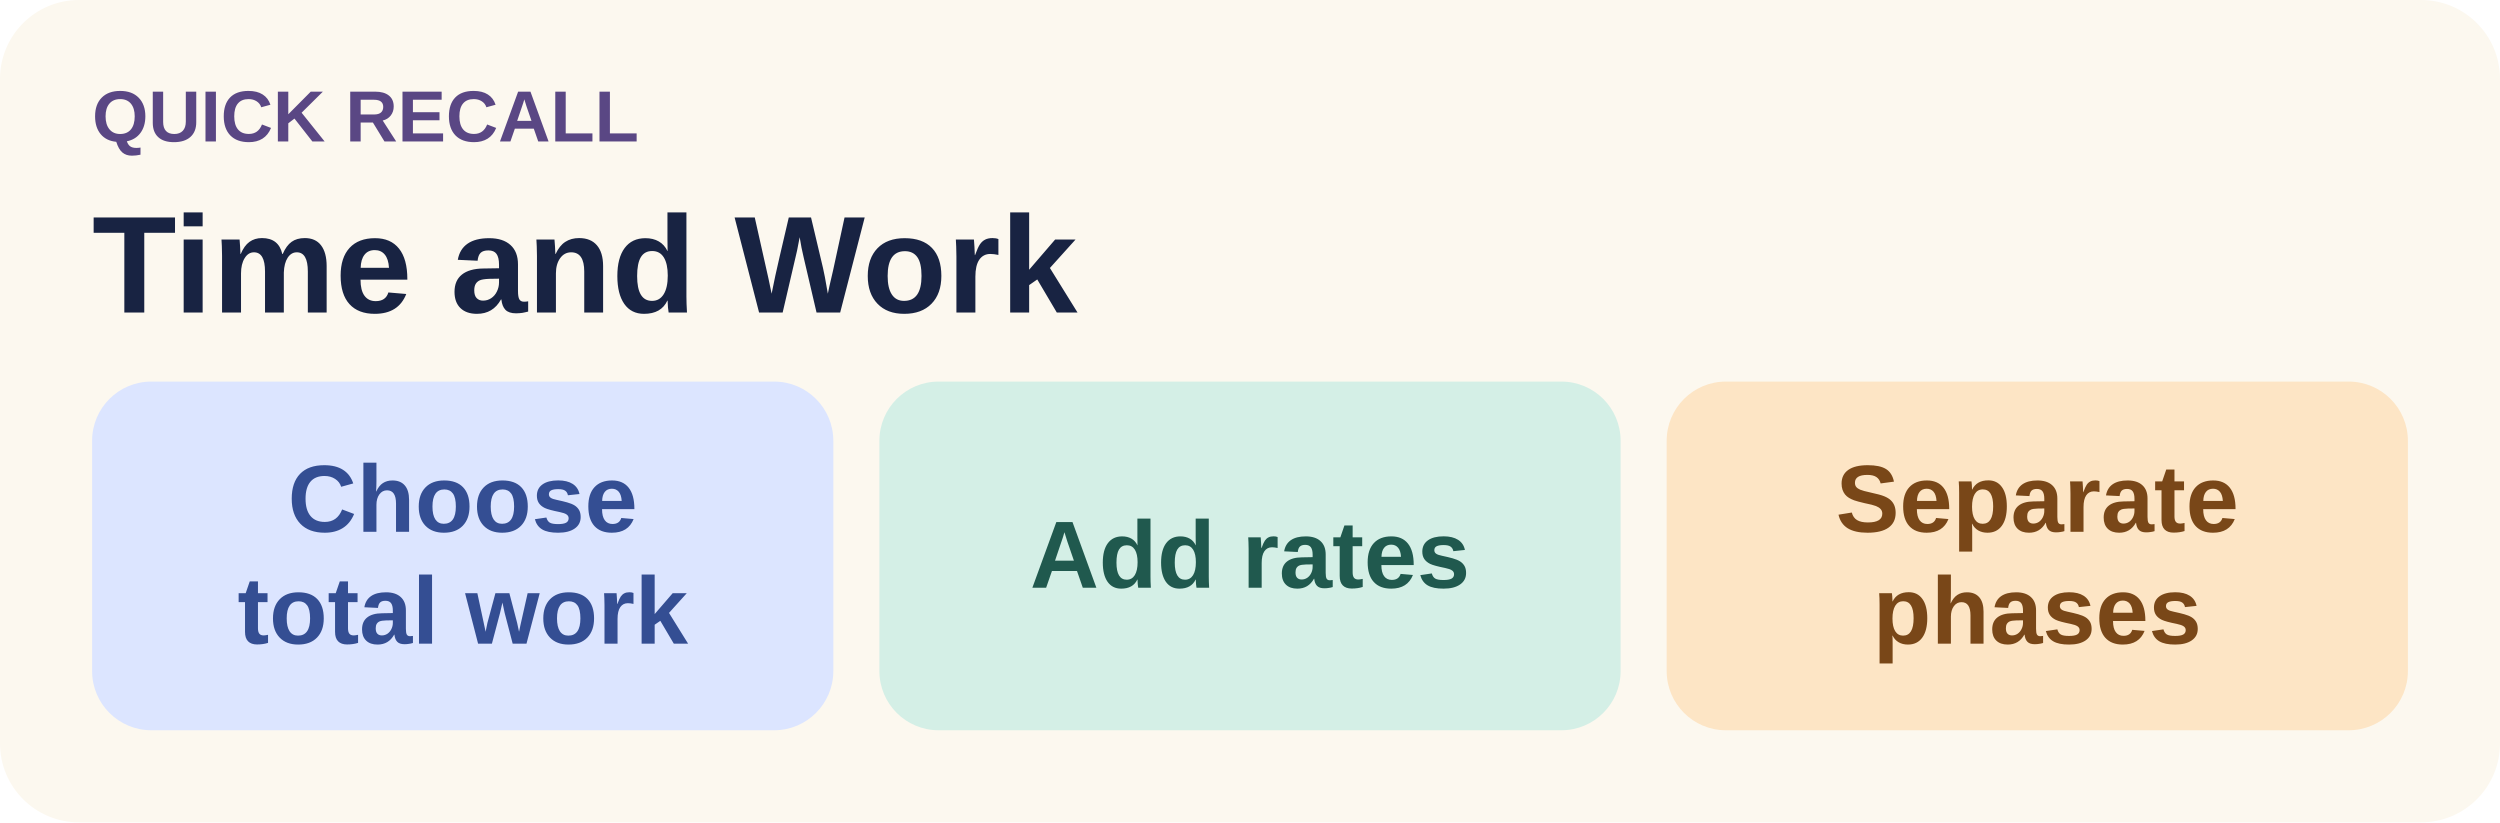
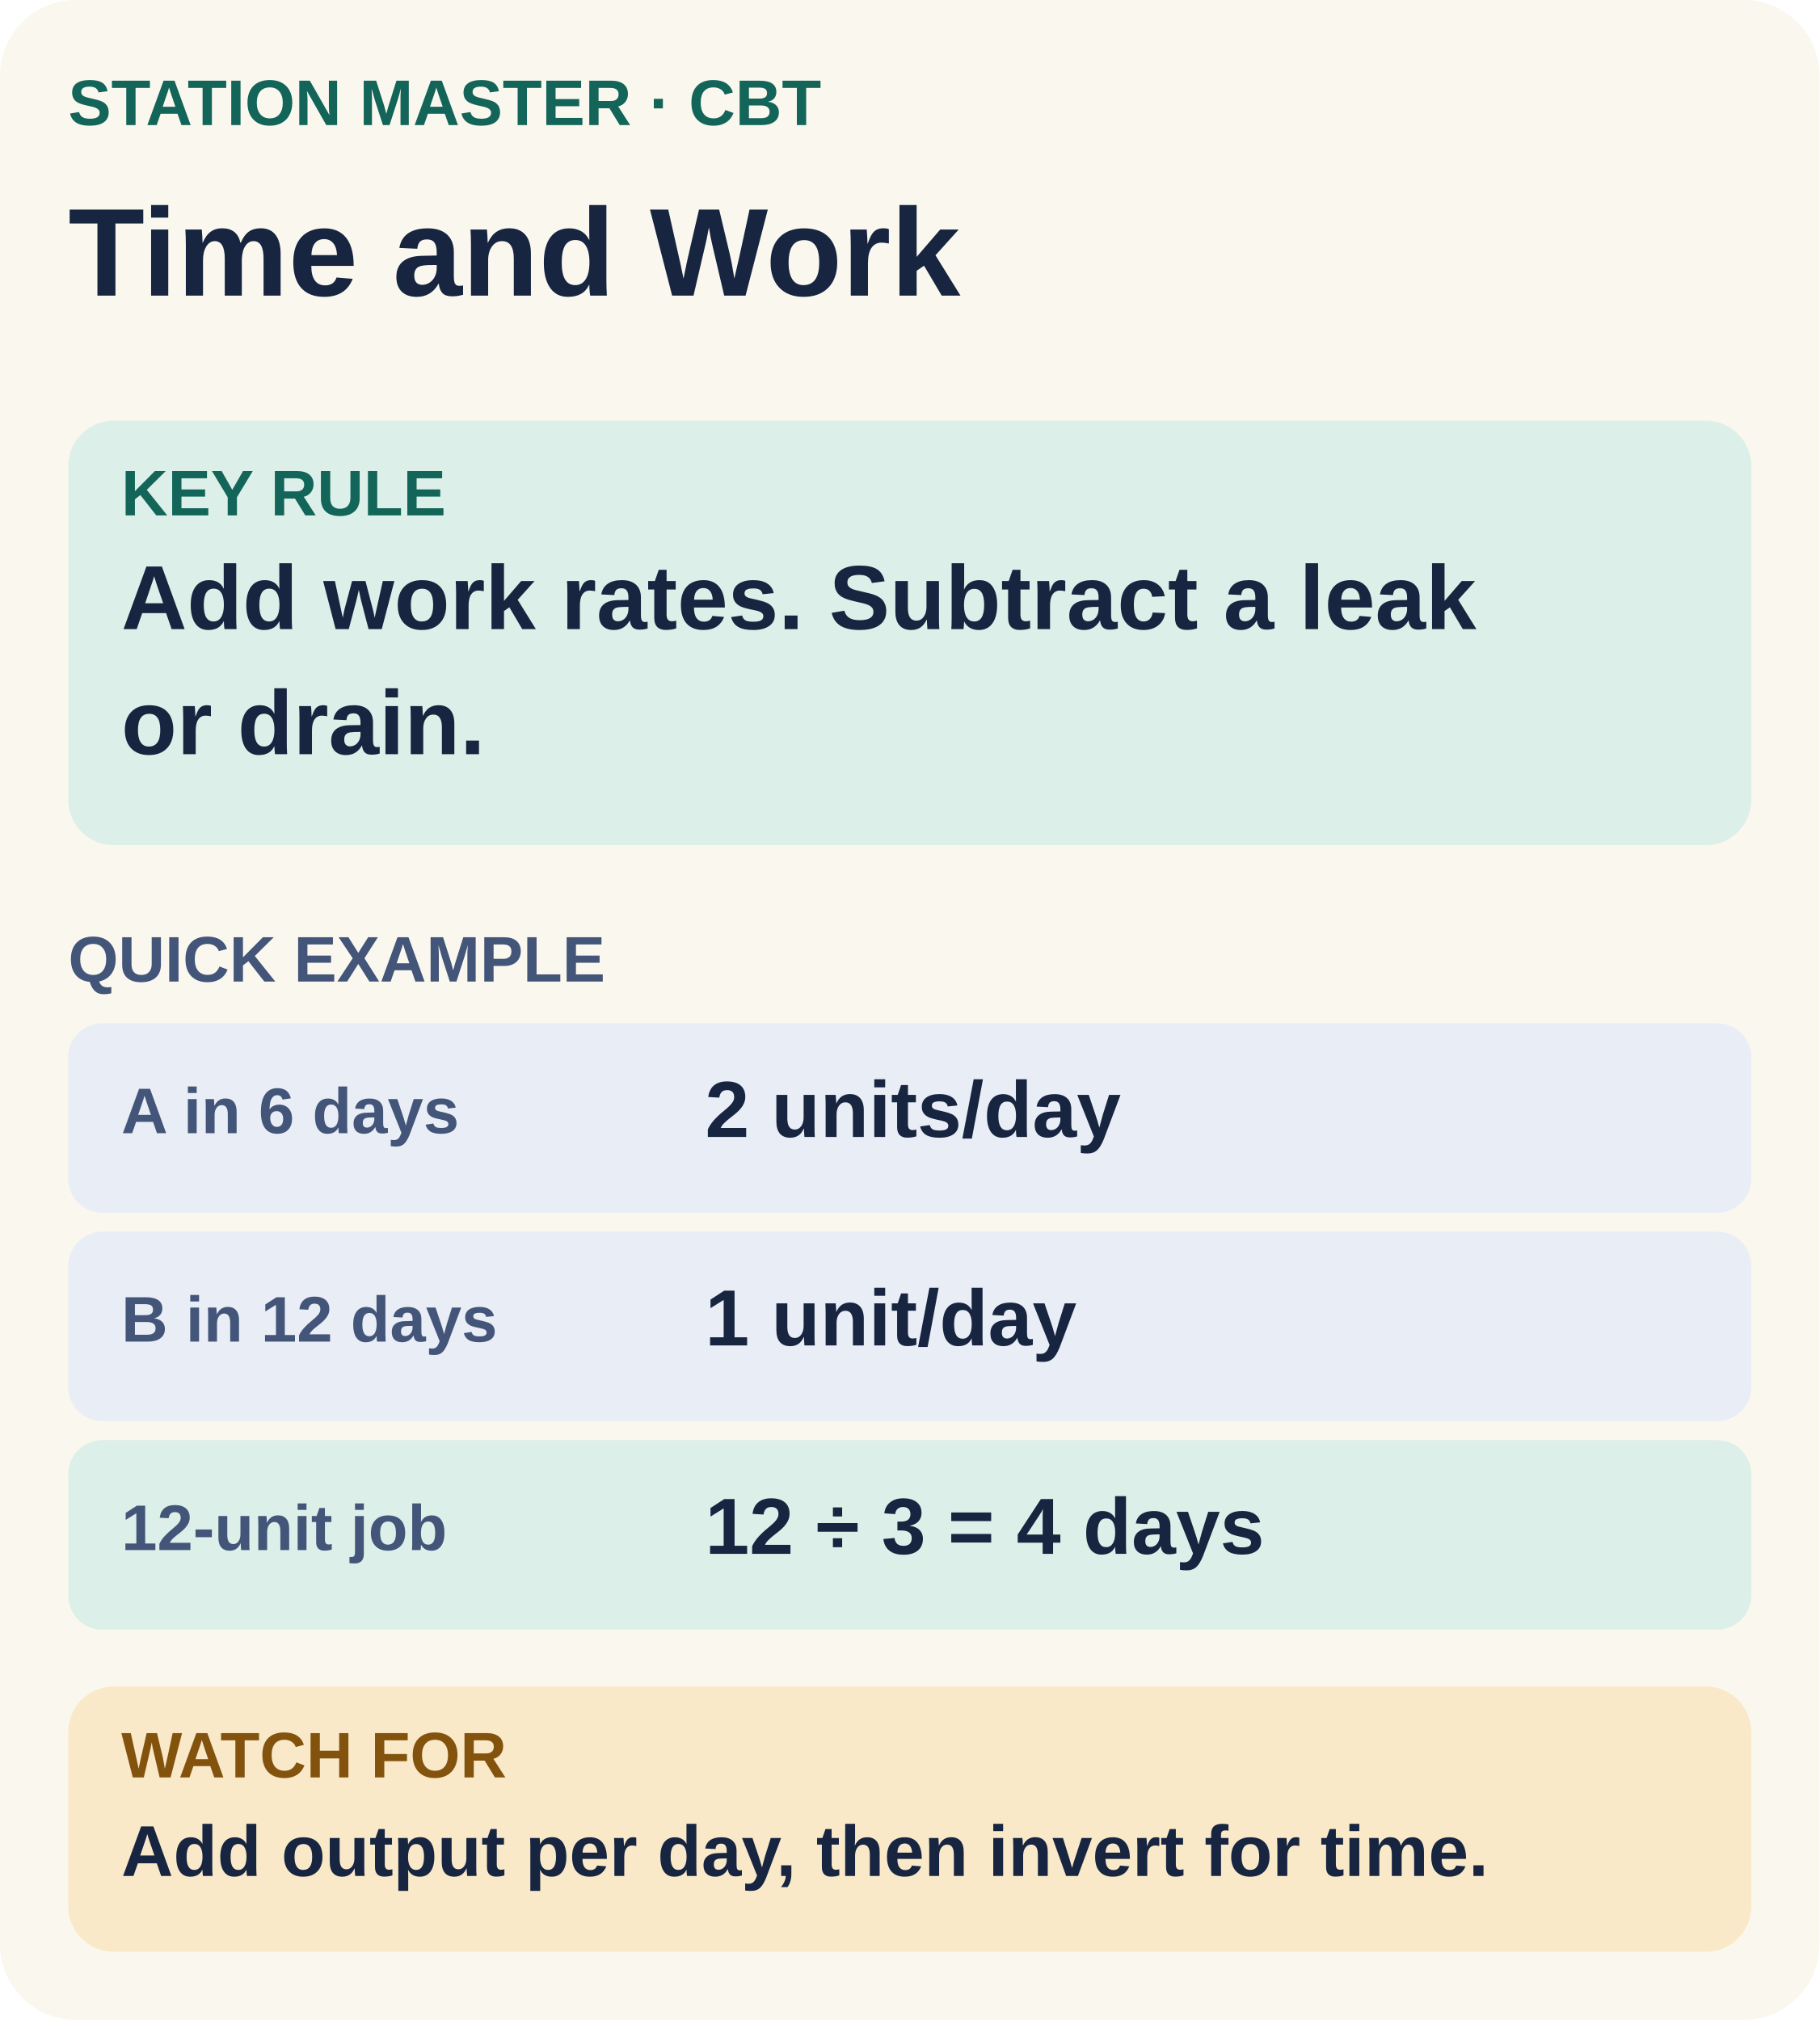
- <svg xmlns="http://www.w3.org/2000/svg" width="760" height="250" viewBox="0 0 760 250" role="img" aria-labelledby="title description">
-   <rect width="100%" height="100%" rx="24" fill="#fcf8ef" />
+ <svg xmlns="http://www.w3.org/2000/svg" width="480" height="533" viewBox="0 0 480 533" role="img" aria-labelledby="title description">
+   <rect x="0" y="0" width="480" height="533" rx="20" fill="#faf7ee" />
  <g font-family="Segoe UI, Arial, sans-serif" font-weight="700">
-     <text x="28" y="43" font-size="22" fill="#5a4784">QUICK RECALL</text>
-     <text x="28" y="95" font-size="42" fill="#182342">Time and Work</text>
-     <rect x="28" y="116" width="225.333" height="106" rx="18" fill="#dce5ff" />
-     <text x="140.667" y="161.667" font-size="29" fill="#344e93" text-anchor="middle">Choose</text>
-     <text x="140.667" y="195.667" font-size="29" fill="#344e93" text-anchor="middle">total work</text>
-     <rect x="267.333" y="116" width="225.333" height="106" rx="18" fill="#d4efe6" />
-     <text x="380" y="178.667" font-size="29" fill="#20594e" text-anchor="middle">Add rates</text>
-     <rect x="506.667" y="116" width="225.333" height="106" rx="18" fill="#fde5c5" />
-     <text x="619.333" y="161.667" font-size="29" fill="#794718" text-anchor="middle">Separate</text>
-     <text x="619.333" y="195.667" font-size="29" fill="#794718" text-anchor="middle">phases</text>
+     <text x="18" y="33" font-size="17" fill="#126558">STATION MASTER  ·  CBT</text>
+     <text x="18" y="78" font-size="33" fill="#172540">Time and Work</text>
+     <rect x="18" y="111" width="444" height="112" rx="12" fill="#dcefe8" />
+     <text x="32" y="136" font-size="17" fill="#126558">KEY RULE</text>
+     <text x="32" y="166" font-size="24" fill="#172540">Add work rates. Subtract a leak</text>
+     <text x="32" y="199" font-size="24" fill="#172540">or drain.</text>
+     <text x="18" y="259" font-size="17" fill="#435579">QUICK EXAMPLE</text>
+     <rect x="18" y="270" width="444" height="50" rx="9" fill="#e9edf6" />
+     <text x="32" y="299" font-size="17" fill="#435579">A in 6 days</text>
+     <text x="186" y="300" font-size="21" fill="#172540">2 units/day</text>
+     <rect x="18" y="325" width="444" height="50" rx="9" fill="#e9edf6" />
+     <text x="32" y="354" font-size="17" fill="#435579">B in 12 days</text>
+     <text x="186" y="355" font-size="21" fill="#172540">1 unit/day</text>
+     <rect x="18" y="380" width="444" height="50" rx="9" fill="#dcefe8" />
+     <text x="32" y="409" font-size="17" fill="#435579">12-unit job</text>
+     <text x="186" y="410" font-size="21" fill="#172540">12 ÷ 3 = 4 days</text>
+     <rect x="18" y="445" width="444" height="70" rx="12" fill="#f9e9c9" />
+     <text x="32" y="469" font-size="17" fill="#83530e">WATCH FOR</text>
+     <text x="32" y="495" font-size="19" fill="#172540">Add output per day, then invert for time.</text>
  </g>
</svg>
